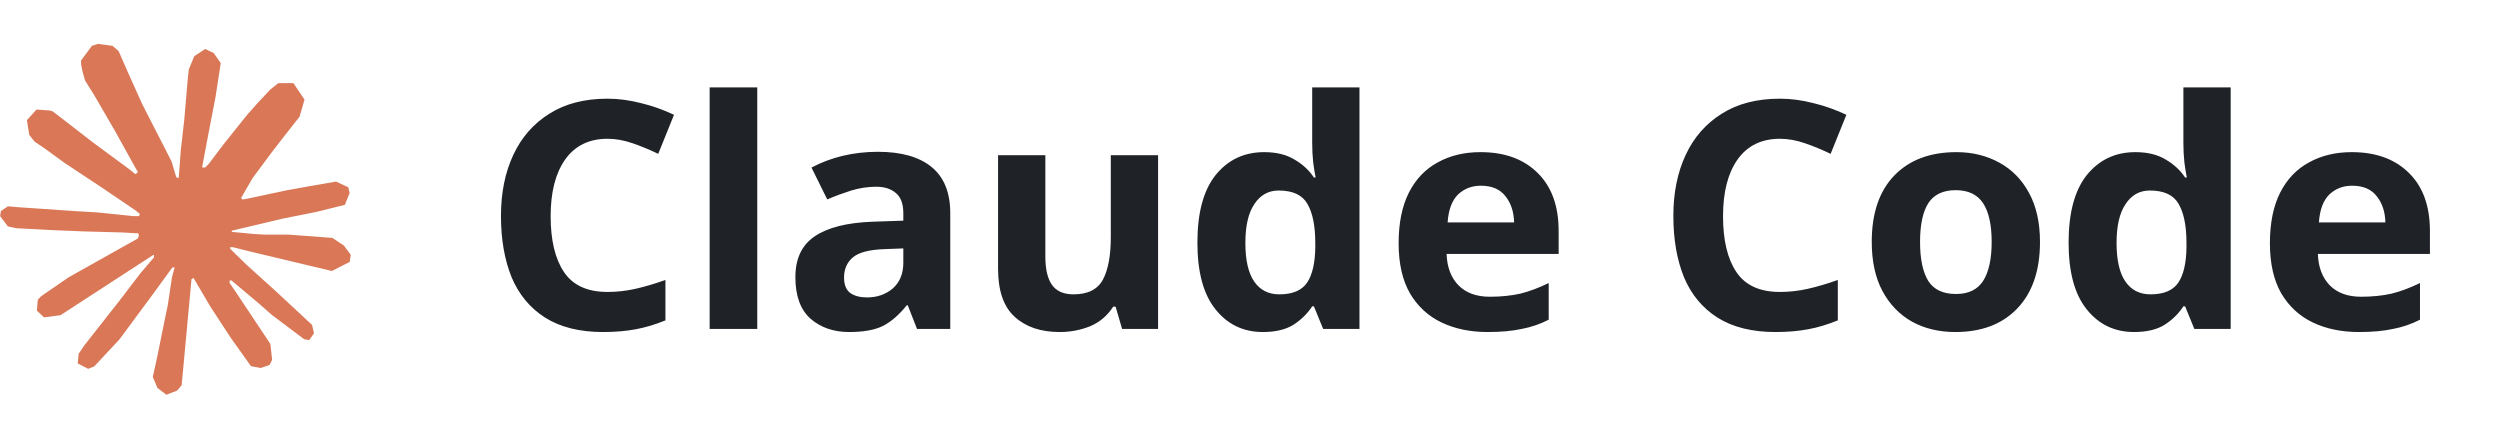
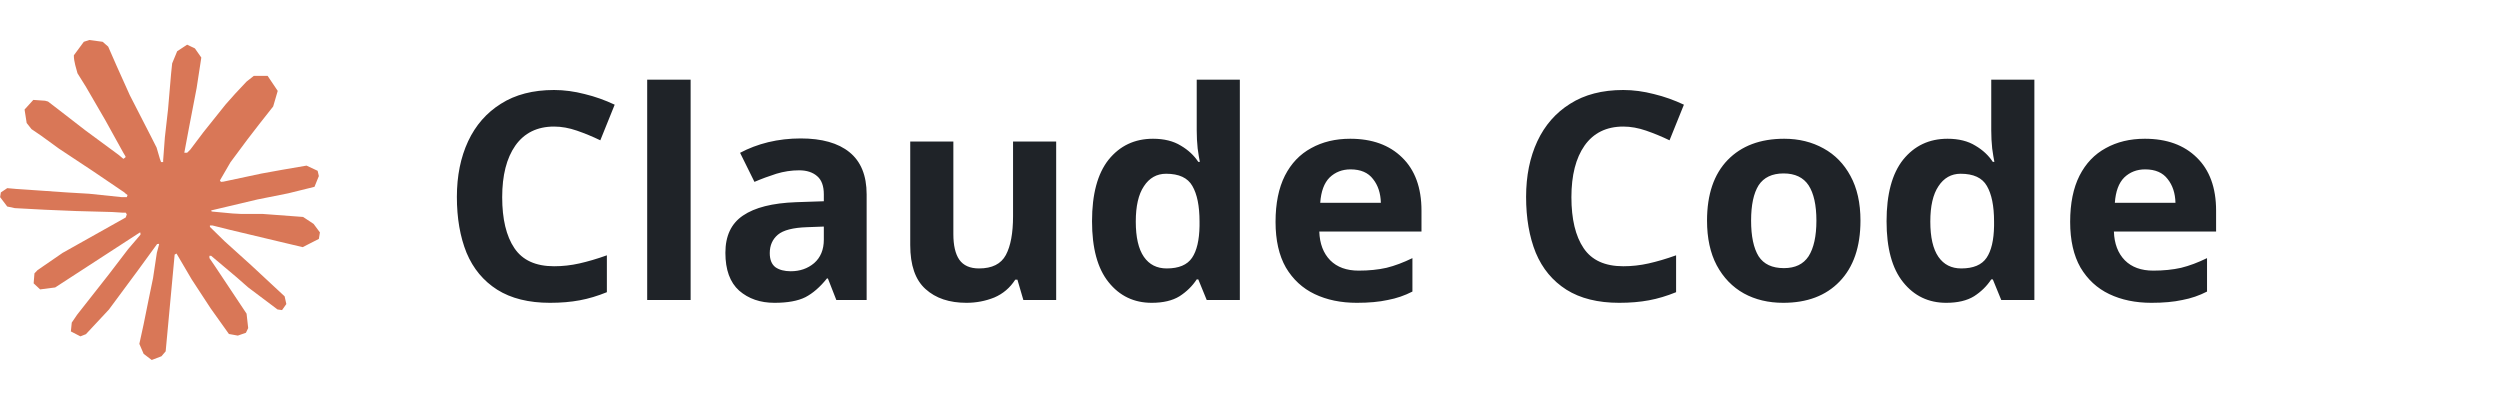
- <svg xmlns="http://www.w3.org/2000/svg" width="114" height="20" viewBox="0 0 114 20">
+ <svg xmlns="http://www.w3.org/2000/svg" width="125" height="20" viewBox="0 0 125 20">
  <svg x="0" y="2" width="16" height="16" fill="#d97757" role="img" viewBox="0 0 24 24">
    <path d="m4.714 15.956 4.717-2.647.079-.231-.079-.128h-.231l-.789-.049-2.696-.073-2.337-.097-2.265-.121-.571-.121-.534-.704.055-.352.48-.322.686.061 1.518.103 2.277.158 1.651.097 2.447.255h.389l.055-.158-.134-.097-.103-.097L6.973 9.836l-2.55-1.688-1.336-.971-.723-.492-.364-.461-.158-1.008.656-.723.88.061.225.061.892.686 1.906 1.475 2.489 1.834.364.303.146-.103.018-.073-.164-.273-1.354-2.447-1.445-2.489-.643-1.032-.17-.619c-.061-.255-.103-.467-.103-.729L6.287.134 6.7 0l.996.134.419.364.619 1.415 1.002 2.228 1.554 3.03.455.898.243.832.091.255h.158v-.146l.128-1.706.237-2.095.231-2.696.079-.759.376-.911.747-.492.583.279.48.686-.067.443-.285 1.852-.559 2.902-.364 1.943h.212l.243-.243.984-1.305 1.651-2.064.729-.82.85-.905.546-.431h1.032l.759 1.129-.34 1.166-1.062 1.348-.88 1.141-1.263 1.7-.789 1.36.073.109.188-.018 2.853-.607 1.542-.279 1.84-.316.832.389.091.395-.328.807-1.967.486-2.307.461-3.436.814-.043.03.049.061 1.548.146.662.036h1.621l3.018.225.789.522.474.638-.079.486-1.214.619-1.639-.389-3.825-.911-1.311-.328h-.182v.109l1.093 1.069 2.003 1.809 2.507 2.331.128.577-.322.455-.34-.049-2.204-1.657-.85-.747-1.925-1.621h-.128v.17l.443.65 2.344 3.521.121 1.081-.17.352-.607.212-.668-.121-1.372-1.925L14.38 17.959l-1.141-1.943-.14.079-.674 7.255-.316.37-.729.279-.607-.461-.322-.747.322-1.475.389-1.925.316-1.53.285-1.9.17-.631-.012-.043-.14.018-1.433 1.967-2.18 2.945-1.724 1.846-.413.164-.716-.37.067-.662.401-.589 2.386-3.036 1.439-1.882.929-1.087-.006-.158h-.055l-6.338 4.116-1.129.146-.486-.455.061-.747.231-.243 1.906-1.311Z" />
  </svg>
  <text x="22" y="15" font-family="-apple-system, BlinkMacSystemFont, 'Segoe UI', 'Noto Sans', Helvetica, Arial, sans-serif" font-size="14.5" font-weight="600" fill="#1f2328">Claude Code</text>
</svg>
